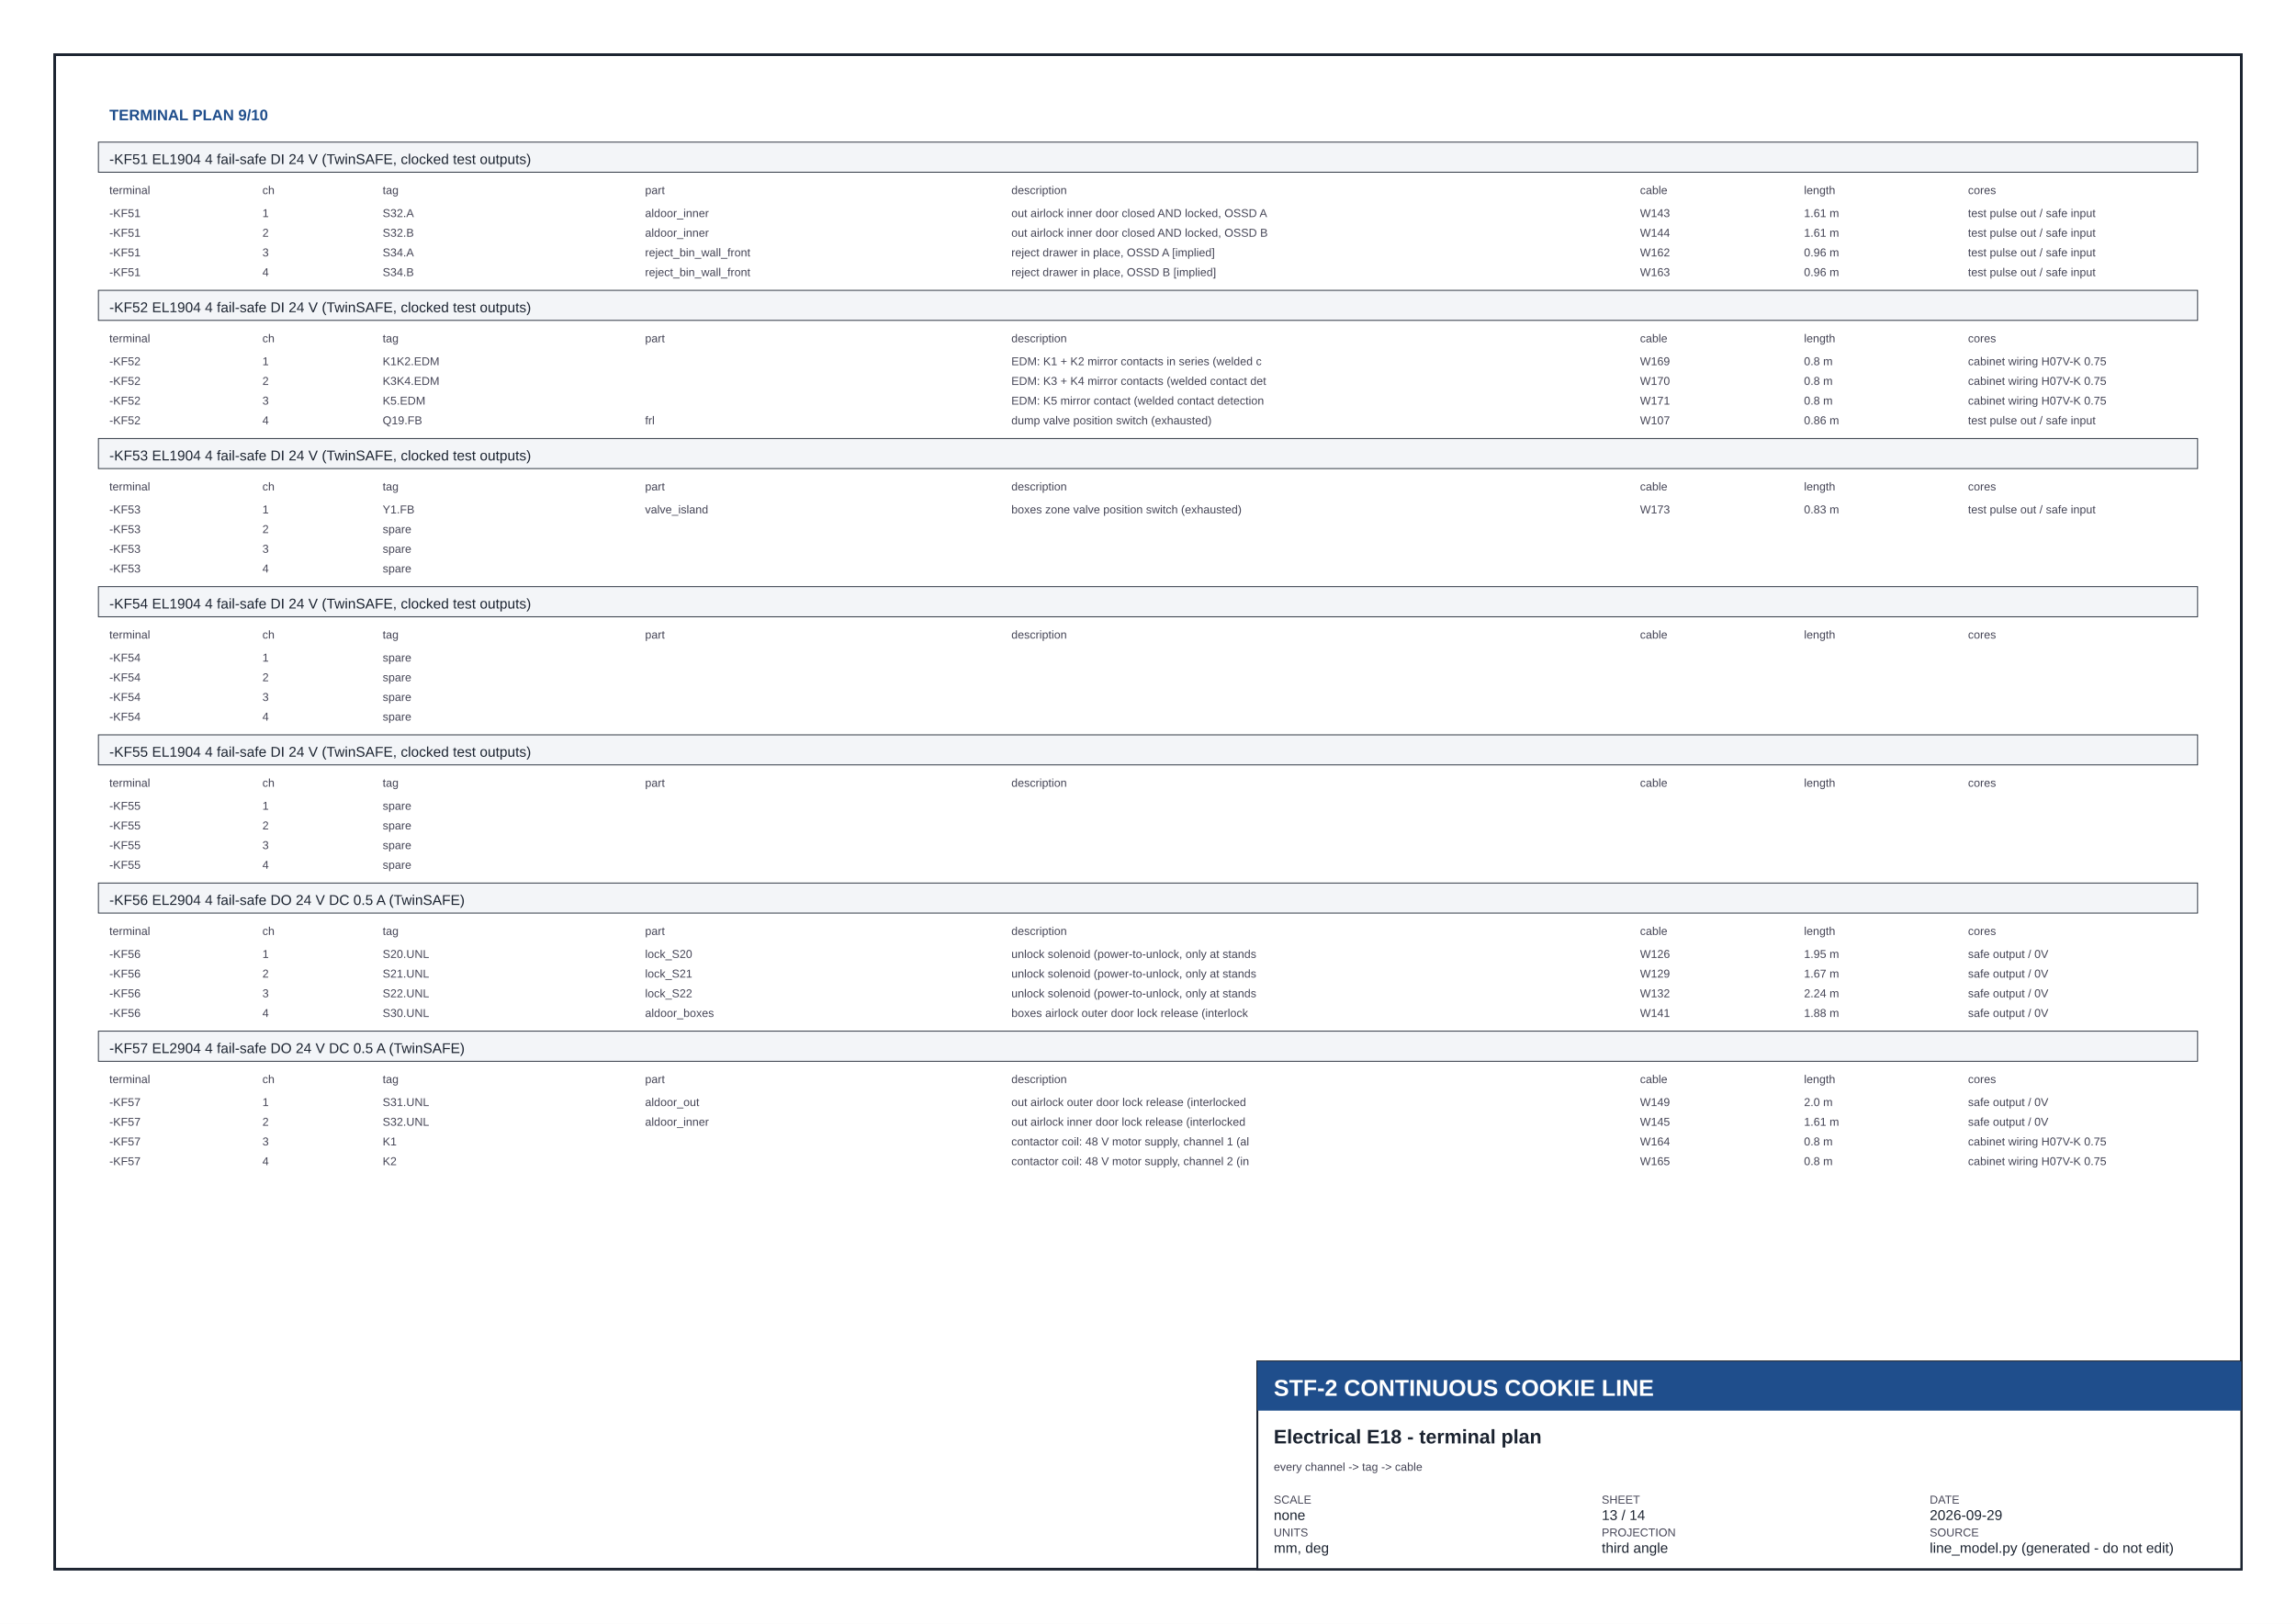
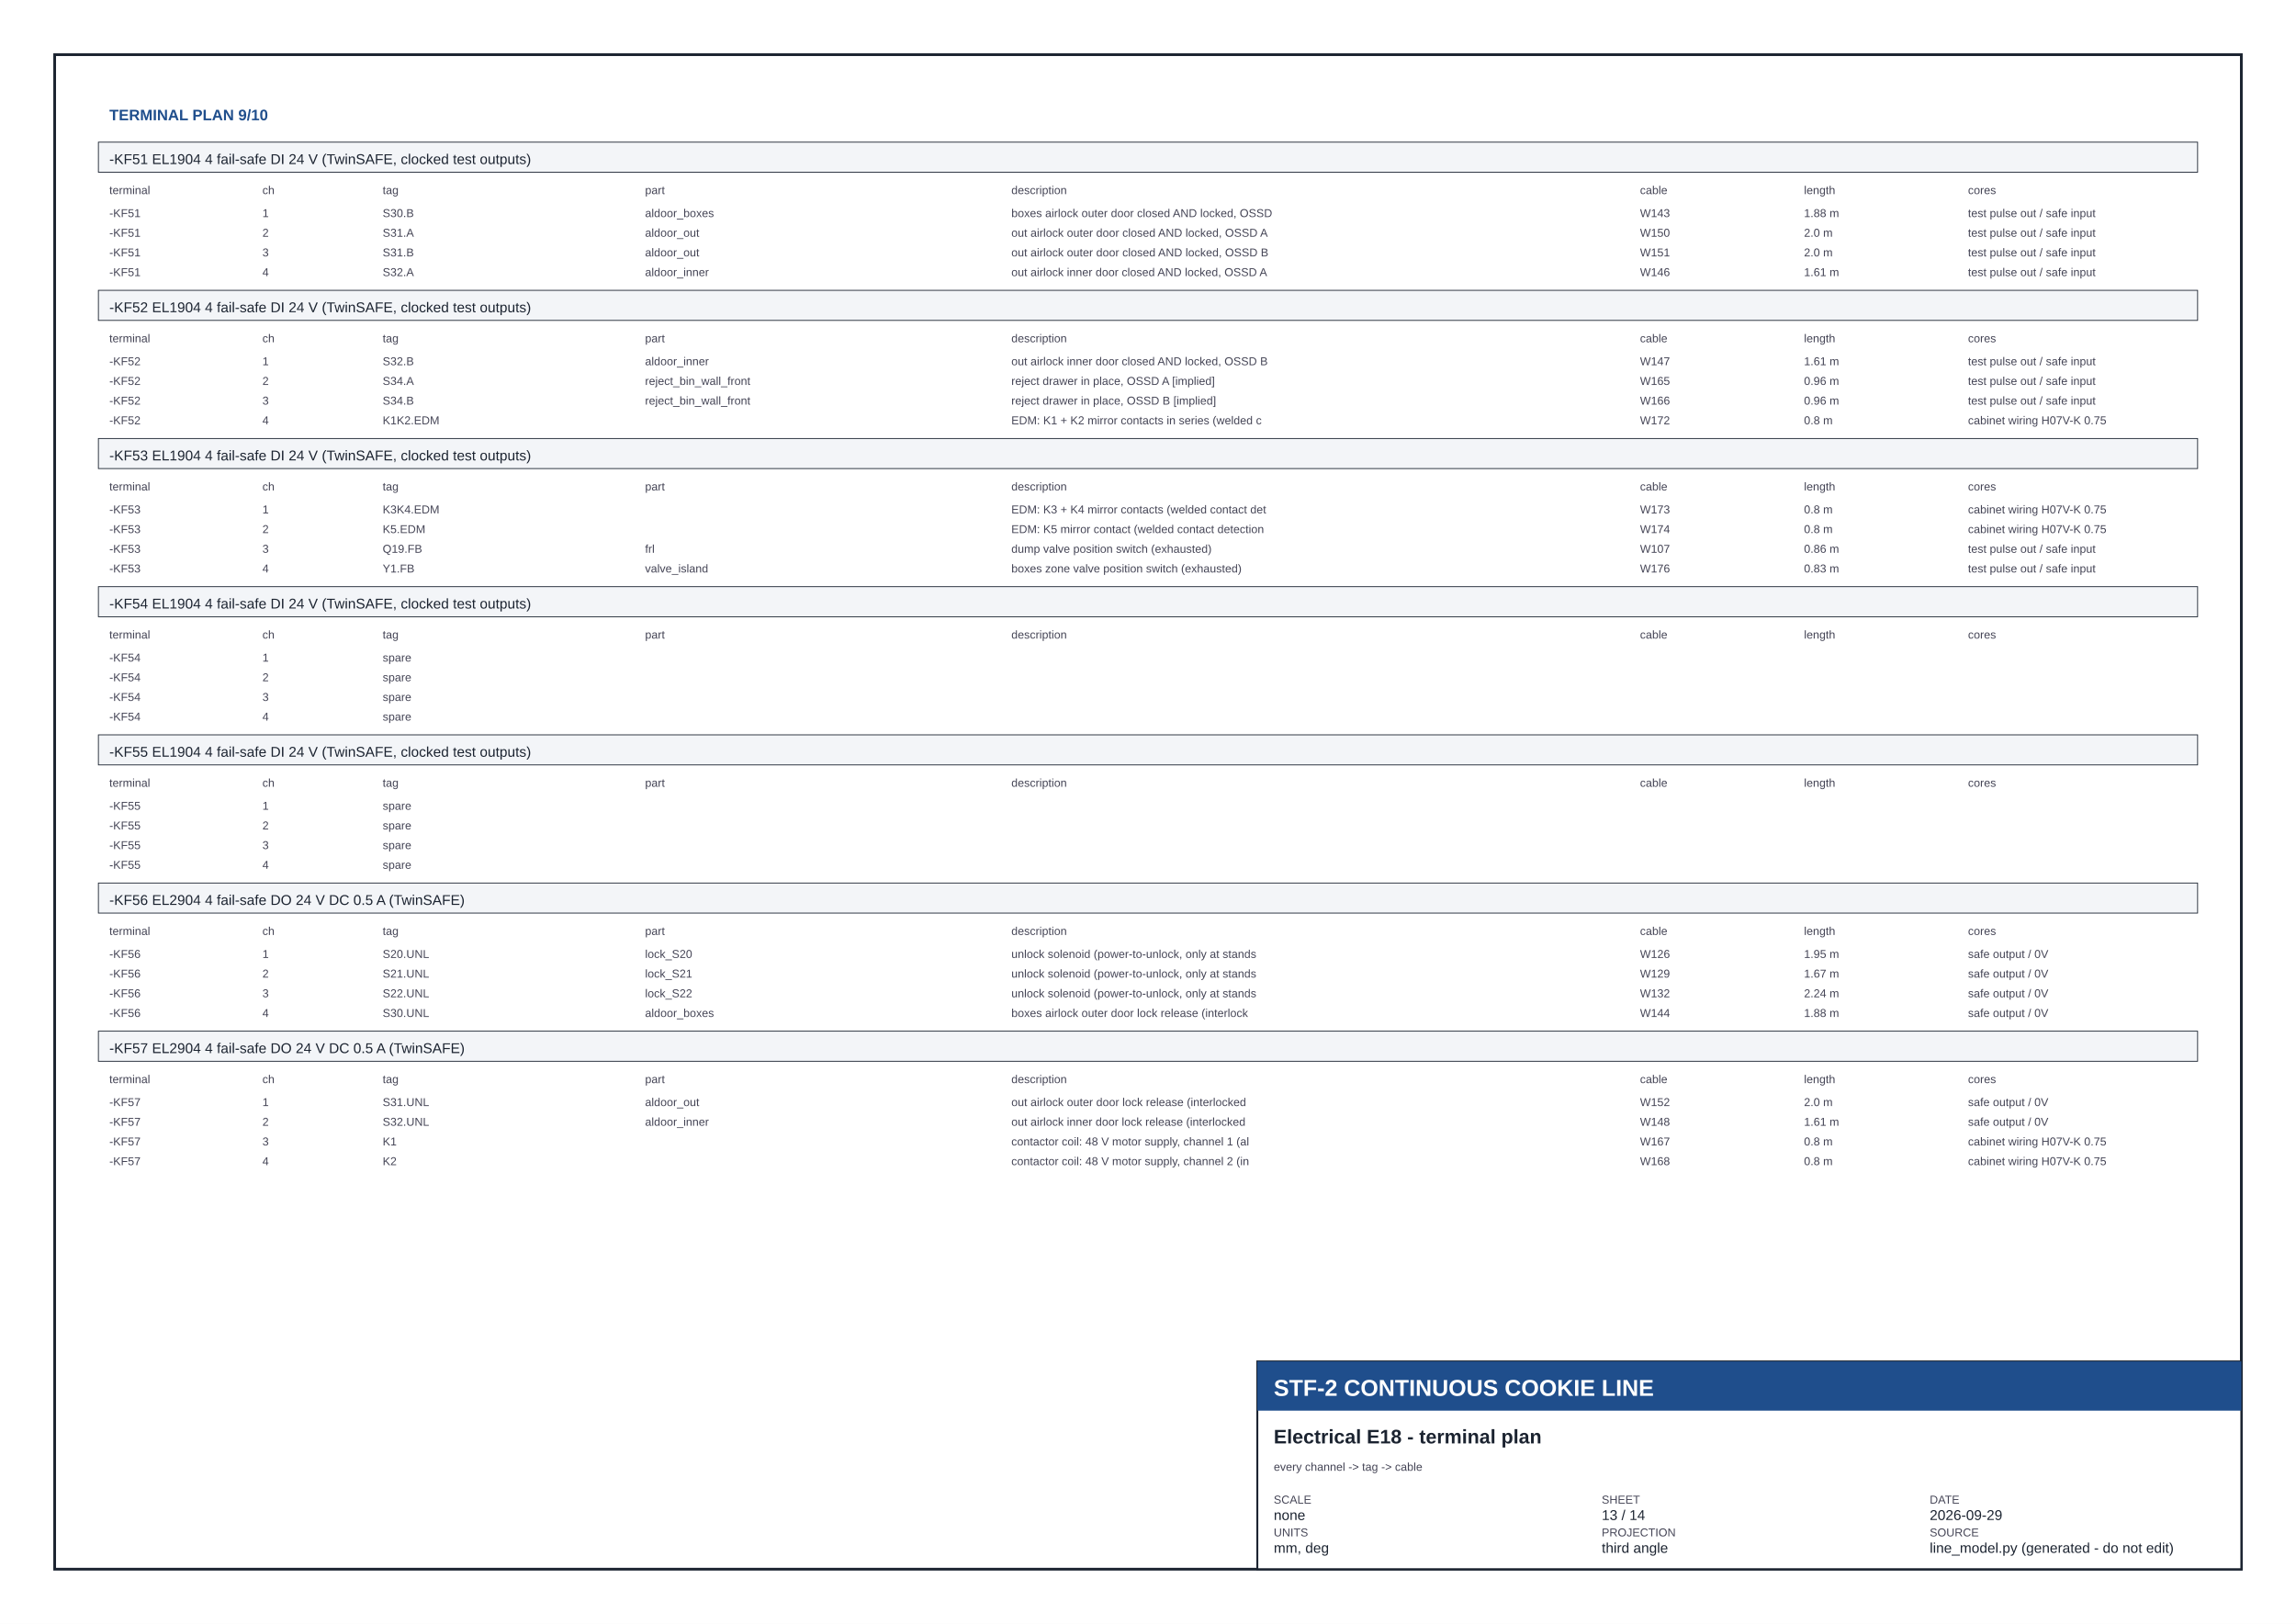
<svg xmlns="http://www.w3.org/2000/svg" width="420mm" height="297mm" viewBox="0 0 420 297">
  <defs>
    <marker id="a" viewBox="0 0 10 10" refX="5" refY="5" markerWidth="4" markerHeight="4" orient="auto-start-reverse">
      <path d="M0,2 L10,5 L0,8 z" fill="#1b2330" />
    </marker>
    <marker id="f" viewBox="0 0 10 10" refX="5" refY="5" markerWidth="5" markerHeight="5" orient="auto">
      <path d="M0,1 L10,5 L0,9 z" fill="#1f4e8c" />
    </marker>
    <pattern id="hatch" width="1.6" height="1.6" patternUnits="userSpaceOnUse" patternTransform="rotate(45)">
      <rect width="1.6" height="1.6" fill="#eef1f5" />
      <line x1="0" y1="0" x2="0" y2="1.6" stroke="#1b2330" stroke-width=".18" />
    </pattern>
  </defs>
  <style>
text{font-family:'Helvetica Neue',Arial,sans-serif;fill:#1b2330}
.vt{font-size:3.2px;font-weight:700;letter-spacing:.3px}
.dt{font-size:2.3px}
.dim{stroke:#1b2330;stroke-width:.15;fill:none}
.ext{stroke:#1b2330;stroke-width:.1}
.tb{font-size:2.6px}.tbh{font-size:4.2px;font-weight:700}.tbs{font-size:2.1px;fill:#445}
.nt{font-size:2.3px}.nh{font-size:2.8px;font-weight:700;fill:#1f4e8c}
.co{font-size:2.1px}.col{stroke:#1f4e8c;stroke-width:.15}
</style>
  <rect width="420" height="297" fill="#ffffff" />
  <rect x="10" y="10" width="400" height="277" fill="none" stroke="#1b2330" stroke-width=".5" />
  <text x="20.0" y="22.0" class="nh" text-anchor="start">TERMINAL PLAN 9/10</text>
  <rect x="18.0" y="26.0" width="384.0" height="5.5" fill="#f3f5f8" stroke="#1b2330" stroke-width="0.15" />
  <text x="20.0" y="30.0" class="tb" text-anchor="start">-KF51  EL1904  4 fail-safe DI 24 V (TwinSAFE, clocked test outputs)</text>
  <text x="20.0" y="35.5" class="tbs" text-anchor="start">terminal</text>
  <text x="48.0" y="35.5" class="tbs" text-anchor="start">ch</text>
  <text x="70.0" y="35.5" class="tbs" text-anchor="start">tag</text>
  <text x="118.0" y="35.5" class="tbs" text-anchor="start">part</text>
  <text x="185.0" y="35.5" class="tbs" text-anchor="start">description</text>
  <text x="300.0" y="35.5" class="tbs" text-anchor="start">cable</text>
  <text x="330.0" y="35.5" class="tbs" text-anchor="start">length</text>
  <text x="360.0" y="35.5" class="tbs" text-anchor="start">cores</text>
  <text x="20.0" y="39.7" class="tbs" text-anchor="start">-KF51</text>
  <text x="48.0" y="39.7" class="tbs" text-anchor="start">1</text>
-   <text x="70.0" y="39.7" class="tbs" text-anchor="start">S32.A</text>
-   <text x="118.0" y="39.7" class="tbs" text-anchor="start">aldoor_inner</text>
-   <text x="185.0" y="39.7" class="tbs" text-anchor="start">out airlock inner door closed AND locked, OSSD A</text>
+   <text x="70.0" y="39.7" class="tbs" text-anchor="start">S30.B</text>
+   <text x="118.0" y="39.7" class="tbs" text-anchor="start">aldoor_boxes</text>
+   <text x="185.0" y="39.7" class="tbs" text-anchor="start">boxes airlock outer door closed AND locked, OSSD</text>
  <text x="300.0" y="39.7" class="tbs" text-anchor="start">W143</text>
-   <text x="330.0" y="39.7" class="tbs" text-anchor="start">1.61 m</text>
+   <text x="330.0" y="39.7" class="tbs" text-anchor="start">1.88 m</text>
  <text x="360.0" y="39.7" class="tbs" text-anchor="start">test pulse out / safe input </text>
  <text x="20.0" y="43.3" class="tbs" text-anchor="start">-KF51</text>
  <text x="48.0" y="43.3" class="tbs" text-anchor="start">2</text>
-   <text x="70.0" y="43.3" class="tbs" text-anchor="start">S32.B</text>
-   <text x="118.0" y="43.3" class="tbs" text-anchor="start">aldoor_inner</text>
-   <text x="185.0" y="43.3" class="tbs" text-anchor="start">out airlock inner door closed AND locked, OSSD B</text>
-   <text x="300.0" y="43.3" class="tbs" text-anchor="start">W144</text>
-   <text x="330.0" y="43.3" class="tbs" text-anchor="start">1.61 m</text>
+   <text x="70.0" y="43.3" class="tbs" text-anchor="start">S31.A</text>
+   <text x="118.0" y="43.3" class="tbs" text-anchor="start">aldoor_out</text>
+   <text x="185.0" y="43.3" class="tbs" text-anchor="start">out airlock outer door closed AND locked, OSSD A</text>
+   <text x="300.0" y="43.3" class="tbs" text-anchor="start">W150</text>
+   <text x="330.0" y="43.3" class="tbs" text-anchor="start">2.0 m</text>
  <text x="360.0" y="43.3" class="tbs" text-anchor="start">test pulse out / safe input </text>
  <text x="20.0" y="46.9" class="tbs" text-anchor="start">-KF51</text>
  <text x="48.0" y="46.9" class="tbs" text-anchor="start">3</text>
-   <text x="70.0" y="46.9" class="tbs" text-anchor="start">S34.A</text>
-   <text x="118.0" y="46.9" class="tbs" text-anchor="start">reject_bin_wall_front</text>
-   <text x="185.0" y="46.9" class="tbs" text-anchor="start">reject drawer in place, OSSD A  [implied]</text>
-   <text x="300.0" y="46.9" class="tbs" text-anchor="start">W162</text>
-   <text x="330.0" y="46.9" class="tbs" text-anchor="start">0.96 m</text>
+   <text x="70.0" y="46.9" class="tbs" text-anchor="start">S31.B</text>
+   <text x="118.0" y="46.9" class="tbs" text-anchor="start">aldoor_out</text>
+   <text x="185.0" y="46.9" class="tbs" text-anchor="start">out airlock outer door closed AND locked, OSSD B</text>
+   <text x="300.0" y="46.9" class="tbs" text-anchor="start">W151</text>
+   <text x="330.0" y="46.9" class="tbs" text-anchor="start">2.0 m</text>
  <text x="360.0" y="46.9" class="tbs" text-anchor="start">test pulse out / safe input </text>
  <text x="20.0" y="50.5" class="tbs" text-anchor="start">-KF51</text>
  <text x="48.0" y="50.5" class="tbs" text-anchor="start">4</text>
-   <text x="70.0" y="50.5" class="tbs" text-anchor="start">S34.B</text>
-   <text x="118.0" y="50.5" class="tbs" text-anchor="start">reject_bin_wall_front</text>
-   <text x="185.0" y="50.5" class="tbs" text-anchor="start">reject drawer in place, OSSD B  [implied]</text>
-   <text x="300.0" y="50.5" class="tbs" text-anchor="start">W163</text>
-   <text x="330.0" y="50.5" class="tbs" text-anchor="start">0.96 m</text>
+   <text x="70.0" y="50.5" class="tbs" text-anchor="start">S32.A</text>
+   <text x="118.0" y="50.5" class="tbs" text-anchor="start">aldoor_inner</text>
+   <text x="185.0" y="50.5" class="tbs" text-anchor="start">out airlock inner door closed AND locked, OSSD A</text>
+   <text x="300.0" y="50.5" class="tbs" text-anchor="start">W146</text>
+   <text x="330.0" y="50.5" class="tbs" text-anchor="start">1.61 m</text>
  <text x="360.0" y="50.5" class="tbs" text-anchor="start">test pulse out / safe input </text>
  <rect x="18.0" y="53.1" width="384.0" height="5.5" fill="#f3f5f8" stroke="#1b2330" stroke-width="0.15" />
  <text x="20.0" y="57.1" class="tb" text-anchor="start">-KF52  EL1904  4 fail-safe DI 24 V (TwinSAFE, clocked test outputs)</text>
  <text x="20.0" y="62.6" class="tbs" text-anchor="start">terminal</text>
  <text x="48.0" y="62.6" class="tbs" text-anchor="start">ch</text>
  <text x="70.0" y="62.6" class="tbs" text-anchor="start">tag</text>
  <text x="118.0" y="62.6" class="tbs" text-anchor="start">part</text>
  <text x="185.0" y="62.6" class="tbs" text-anchor="start">description</text>
  <text x="300.0" y="62.6" class="tbs" text-anchor="start">cable</text>
  <text x="330.0" y="62.6" class="tbs" text-anchor="start">length</text>
  <text x="360.0" y="62.6" class="tbs" text-anchor="start">cores</text>
  <text x="20.0" y="66.8" class="tbs" text-anchor="start">-KF52</text>
  <text x="48.0" y="66.8" class="tbs" text-anchor="start">1</text>
-   <text x="70.0" y="66.8" class="tbs" text-anchor="start">K1K2.EDM</text>
-   <text x="118.0" y="66.8" class="tbs" text-anchor="start" />
-   <text x="185.0" y="66.8" class="tbs" text-anchor="start">EDM: K1 + K2 mirror contacts in series (welded c</text>
-   <text x="300.0" y="66.8" class="tbs" text-anchor="start">W169</text>
-   <text x="330.0" y="66.8" class="tbs" text-anchor="start">0.8 m</text>
-   <text x="360.0" y="66.8" class="tbs" text-anchor="start">cabinet wiring H07V-K 0.75</text>
+   <text x="70.0" y="66.8" class="tbs" text-anchor="start">S32.B</text>
+   <text x="118.0" y="66.8" class="tbs" text-anchor="start">aldoor_inner</text>
+   <text x="185.0" y="66.8" class="tbs" text-anchor="start">out airlock inner door closed AND locked, OSSD B</text>
+   <text x="300.0" y="66.8" class="tbs" text-anchor="start">W147</text>
+   <text x="330.0" y="66.8" class="tbs" text-anchor="start">1.61 m</text>
+   <text x="360.0" y="66.8" class="tbs" text-anchor="start">test pulse out / safe input </text>
  <text x="20.0" y="70.4" class="tbs" text-anchor="start">-KF52</text>
  <text x="48.0" y="70.4" class="tbs" text-anchor="start">2</text>
-   <text x="70.0" y="70.4" class="tbs" text-anchor="start">K3K4.EDM</text>
-   <text x="118.0" y="70.4" class="tbs" text-anchor="start" />
-   <text x="185.0" y="70.4" class="tbs" text-anchor="start">EDM: K3 + K4 mirror contacts (welded contact det</text>
-   <text x="300.0" y="70.4" class="tbs" text-anchor="start">W170</text>
-   <text x="330.0" y="70.4" class="tbs" text-anchor="start">0.8 m</text>
-   <text x="360.0" y="70.4" class="tbs" text-anchor="start">cabinet wiring H07V-K 0.75</text>
+   <text x="70.0" y="70.4" class="tbs" text-anchor="start">S34.A</text>
+   <text x="118.0" y="70.4" class="tbs" text-anchor="start">reject_bin_wall_front</text>
+   <text x="185.0" y="70.4" class="tbs" text-anchor="start">reject drawer in place, OSSD A  [implied]</text>
+   <text x="300.0" y="70.4" class="tbs" text-anchor="start">W165</text>
+   <text x="330.0" y="70.4" class="tbs" text-anchor="start">0.96 m</text>
+   <text x="360.0" y="70.4" class="tbs" text-anchor="start">test pulse out / safe input </text>
  <text x="20.0" y="74.0" class="tbs" text-anchor="start">-KF52</text>
  <text x="48.0" y="74.0" class="tbs" text-anchor="start">3</text>
-   <text x="70.0" y="74.0" class="tbs" text-anchor="start">K5.EDM</text>
-   <text x="118.0" y="74.0" class="tbs" text-anchor="start" />
-   <text x="185.0" y="74.0" class="tbs" text-anchor="start">EDM: K5 mirror contact (welded contact detection</text>
-   <text x="300.0" y="74.0" class="tbs" text-anchor="start">W171</text>
-   <text x="330.0" y="74.0" class="tbs" text-anchor="start">0.8 m</text>
-   <text x="360.0" y="74.0" class="tbs" text-anchor="start">cabinet wiring H07V-K 0.75</text>
+   <text x="70.0" y="74.0" class="tbs" text-anchor="start">S34.B</text>
+   <text x="118.0" y="74.0" class="tbs" text-anchor="start">reject_bin_wall_front</text>
+   <text x="185.0" y="74.0" class="tbs" text-anchor="start">reject drawer in place, OSSD B  [implied]</text>
+   <text x="300.0" y="74.0" class="tbs" text-anchor="start">W166</text>
+   <text x="330.0" y="74.0" class="tbs" text-anchor="start">0.96 m</text>
+   <text x="360.0" y="74.0" class="tbs" text-anchor="start">test pulse out / safe input </text>
  <text x="20.0" y="77.6" class="tbs" text-anchor="start">-KF52</text>
  <text x="48.0" y="77.6" class="tbs" text-anchor="start">4</text>
-   <text x="70.0" y="77.6" class="tbs" text-anchor="start">Q19.FB</text>
-   <text x="118.0" y="77.6" class="tbs" text-anchor="start">frl</text>
-   <text x="185.0" y="77.6" class="tbs" text-anchor="start">dump valve position switch (exhausted)</text>
-   <text x="300.0" y="77.6" class="tbs" text-anchor="start">W107</text>
-   <text x="330.0" y="77.6" class="tbs" text-anchor="start">0.86 m</text>
-   <text x="360.0" y="77.6" class="tbs" text-anchor="start">test pulse out / safe input </text>
+   <text x="70.0" y="77.6" class="tbs" text-anchor="start">K1K2.EDM</text>
+   <text x="118.0" y="77.6" class="tbs" text-anchor="start" />
+   <text x="185.0" y="77.6" class="tbs" text-anchor="start">EDM: K1 + K2 mirror contacts in series (welded c</text>
+   <text x="300.0" y="77.6" class="tbs" text-anchor="start">W172</text>
+   <text x="330.0" y="77.6" class="tbs" text-anchor="start">0.8 m</text>
+   <text x="360.0" y="77.6" class="tbs" text-anchor="start">cabinet wiring H07V-K 0.75</text>
  <rect x="18.0" y="80.2" width="384.0" height="5.5" fill="#f3f5f8" stroke="#1b2330" stroke-width="0.15" />
  <text x="20.0" y="84.2" class="tb" text-anchor="start">-KF53  EL1904  4 fail-safe DI 24 V (TwinSAFE, clocked test outputs)</text>
  <text x="20.0" y="89.7" class="tbs" text-anchor="start">terminal</text>
  <text x="48.0" y="89.7" class="tbs" text-anchor="start">ch</text>
  <text x="70.0" y="89.7" class="tbs" text-anchor="start">tag</text>
  <text x="118.0" y="89.7" class="tbs" text-anchor="start">part</text>
  <text x="185.0" y="89.7" class="tbs" text-anchor="start">description</text>
  <text x="300.0" y="89.7" class="tbs" text-anchor="start">cable</text>
  <text x="330.0" y="89.7" class="tbs" text-anchor="start">length</text>
  <text x="360.0" y="89.7" class="tbs" text-anchor="start">cores</text>
  <text x="20.0" y="93.9" class="tbs" text-anchor="start">-KF53</text>
  <text x="48.0" y="93.9" class="tbs" text-anchor="start">1</text>
-   <text x="70.0" y="93.9" class="tbs" text-anchor="start">Y1.FB</text>
-   <text x="118.0" y="93.9" class="tbs" text-anchor="start">valve_island</text>
-   <text x="185.0" y="93.9" class="tbs" text-anchor="start">boxes zone valve position switch (exhausted)</text>
+   <text x="70.0" y="93.9" class="tbs" text-anchor="start">K3K4.EDM</text>
+   <text x="118.0" y="93.9" class="tbs" text-anchor="start" />
+   <text x="185.0" y="93.9" class="tbs" text-anchor="start">EDM: K3 + K4 mirror contacts (welded contact det</text>
  <text x="300.0" y="93.9" class="tbs" text-anchor="start">W173</text>
-   <text x="330.0" y="93.9" class="tbs" text-anchor="start">0.83 m</text>
-   <text x="360.0" y="93.9" class="tbs" text-anchor="start">test pulse out / safe input </text>
+   <text x="330.0" y="93.9" class="tbs" text-anchor="start">0.8 m</text>
+   <text x="360.0" y="93.9" class="tbs" text-anchor="start">cabinet wiring H07V-K 0.75</text>
  <text x="20.0" y="97.5" class="tbs" text-anchor="start">-KF53</text>
  <text x="48.0" y="97.5" class="tbs" text-anchor="start">2</text>
-   <text x="70.0" y="97.5" class="tbs" text-anchor="start">spare</text>
+   <text x="70.0" y="97.5" class="tbs" text-anchor="start">K5.EDM</text>
  <text x="118.0" y="97.5" class="tbs" text-anchor="start" />
-   <text x="185.0" y="97.5" class="tbs" text-anchor="start" />
-   <text x="300.0" y="97.5" class="tbs" text-anchor="start" />
-   <text x="330.0" y="97.5" class="tbs" text-anchor="start" />
-   <text x="360.0" y="97.5" class="tbs" text-anchor="start" />
+   <text x="185.0" y="97.5" class="tbs" text-anchor="start">EDM: K5 mirror contact (welded contact detection</text>
+   <text x="300.0" y="97.5" class="tbs" text-anchor="start">W174</text>
+   <text x="330.0" y="97.5" class="tbs" text-anchor="start">0.8 m</text>
+   <text x="360.0" y="97.5" class="tbs" text-anchor="start">cabinet wiring H07V-K 0.75</text>
  <text x="20.0" y="101.1" class="tbs" text-anchor="start">-KF53</text>
  <text x="48.0" y="101.1" class="tbs" text-anchor="start">3</text>
-   <text x="70.0" y="101.1" class="tbs" text-anchor="start">spare</text>
-   <text x="118.0" y="101.1" class="tbs" text-anchor="start" />
-   <text x="185.0" y="101.1" class="tbs" text-anchor="start" />
-   <text x="300.0" y="101.1" class="tbs" text-anchor="start" />
-   <text x="330.0" y="101.1" class="tbs" text-anchor="start" />
-   <text x="360.0" y="101.1" class="tbs" text-anchor="start" />
+   <text x="70.0" y="101.1" class="tbs" text-anchor="start">Q19.FB</text>
+   <text x="118.0" y="101.1" class="tbs" text-anchor="start">frl</text>
+   <text x="185.0" y="101.1" class="tbs" text-anchor="start">dump valve position switch (exhausted)</text>
+   <text x="300.0" y="101.1" class="tbs" text-anchor="start">W107</text>
+   <text x="330.0" y="101.1" class="tbs" text-anchor="start">0.86 m</text>
+   <text x="360.0" y="101.1" class="tbs" text-anchor="start">test pulse out / safe input </text>
  <text x="20.0" y="104.7" class="tbs" text-anchor="start">-KF53</text>
  <text x="48.0" y="104.7" class="tbs" text-anchor="start">4</text>
-   <text x="70.0" y="104.7" class="tbs" text-anchor="start">spare</text>
-   <text x="118.0" y="104.7" class="tbs" text-anchor="start" />
-   <text x="185.0" y="104.7" class="tbs" text-anchor="start" />
-   <text x="300.0" y="104.7" class="tbs" text-anchor="start" />
-   <text x="330.0" y="104.7" class="tbs" text-anchor="start" />
-   <text x="360.0" y="104.7" class="tbs" text-anchor="start" />
+   <text x="70.0" y="104.7" class="tbs" text-anchor="start">Y1.FB</text>
+   <text x="118.0" y="104.7" class="tbs" text-anchor="start">valve_island</text>
+   <text x="185.0" y="104.7" class="tbs" text-anchor="start">boxes zone valve position switch (exhausted)</text>
+   <text x="300.0" y="104.7" class="tbs" text-anchor="start">W176</text>
+   <text x="330.0" y="104.7" class="tbs" text-anchor="start">0.83 m</text>
+   <text x="360.0" y="104.7" class="tbs" text-anchor="start">test pulse out / safe input </text>
  <rect x="18.0" y="107.3" width="384.0" height="5.5" fill="#f3f5f8" stroke="#1b2330" stroke-width="0.15" />
  <text x="20.0" y="111.3" class="tb" text-anchor="start">-KF54  EL1904  4 fail-safe DI 24 V (TwinSAFE, clocked test outputs)</text>
  <text x="20.0" y="116.8" class="tbs" text-anchor="start">terminal</text>
  <text x="48.0" y="116.8" class="tbs" text-anchor="start">ch</text>
  <text x="70.0" y="116.8" class="tbs" text-anchor="start">tag</text>
  <text x="118.0" y="116.8" class="tbs" text-anchor="start">part</text>
  <text x="185.0" y="116.8" class="tbs" text-anchor="start">description</text>
  <text x="300.0" y="116.8" class="tbs" text-anchor="start">cable</text>
  <text x="330.0" y="116.8" class="tbs" text-anchor="start">length</text>
  <text x="360.0" y="116.8" class="tbs" text-anchor="start">cores</text>
  <text x="20.0" y="121.0" class="tbs" text-anchor="start">-KF54</text>
  <text x="48.0" y="121.0" class="tbs" text-anchor="start">1</text>
  <text x="70.0" y="121.0" class="tbs" text-anchor="start">spare</text>
  <text x="118.0" y="121.0" class="tbs" text-anchor="start" />
  <text x="185.0" y="121.0" class="tbs" text-anchor="start" />
  <text x="300.0" y="121.0" class="tbs" text-anchor="start" />
  <text x="330.0" y="121.0" class="tbs" text-anchor="start" />
  <text x="360.0" y="121.0" class="tbs" text-anchor="start" />
  <text x="20.0" y="124.6" class="tbs" text-anchor="start">-KF54</text>
  <text x="48.0" y="124.6" class="tbs" text-anchor="start">2</text>
  <text x="70.0" y="124.6" class="tbs" text-anchor="start">spare</text>
  <text x="118.0" y="124.6" class="tbs" text-anchor="start" />
  <text x="185.0" y="124.6" class="tbs" text-anchor="start" />
  <text x="300.0" y="124.6" class="tbs" text-anchor="start" />
  <text x="330.0" y="124.6" class="tbs" text-anchor="start" />
  <text x="360.0" y="124.6" class="tbs" text-anchor="start" />
  <text x="20.0" y="128.2" class="tbs" text-anchor="start">-KF54</text>
  <text x="48.0" y="128.2" class="tbs" text-anchor="start">3</text>
  <text x="70.0" y="128.2" class="tbs" text-anchor="start">spare</text>
  <text x="118.0" y="128.2" class="tbs" text-anchor="start" />
  <text x="185.0" y="128.2" class="tbs" text-anchor="start" />
  <text x="300.0" y="128.2" class="tbs" text-anchor="start" />
  <text x="330.0" y="128.2" class="tbs" text-anchor="start" />
  <text x="360.0" y="128.2" class="tbs" text-anchor="start" />
  <text x="20.0" y="131.8" class="tbs" text-anchor="start">-KF54</text>
  <text x="48.0" y="131.8" class="tbs" text-anchor="start">4</text>
  <text x="70.0" y="131.8" class="tbs" text-anchor="start">spare</text>
  <text x="118.0" y="131.8" class="tbs" text-anchor="start" />
  <text x="185.0" y="131.8" class="tbs" text-anchor="start" />
  <text x="300.0" y="131.8" class="tbs" text-anchor="start" />
  <text x="330.0" y="131.8" class="tbs" text-anchor="start" />
  <text x="360.0" y="131.8" class="tbs" text-anchor="start" />
  <rect x="18.0" y="134.4" width="384.0" height="5.5" fill="#f3f5f8" stroke="#1b2330" stroke-width="0.15" />
  <text x="20.0" y="138.4" class="tb" text-anchor="start">-KF55  EL1904  4 fail-safe DI 24 V (TwinSAFE, clocked test outputs)</text>
  <text x="20.0" y="143.9" class="tbs" text-anchor="start">terminal</text>
  <text x="48.0" y="143.9" class="tbs" text-anchor="start">ch</text>
  <text x="70.0" y="143.9" class="tbs" text-anchor="start">tag</text>
  <text x="118.0" y="143.9" class="tbs" text-anchor="start">part</text>
  <text x="185.0" y="143.9" class="tbs" text-anchor="start">description</text>
  <text x="300.0" y="143.9" class="tbs" text-anchor="start">cable</text>
  <text x="330.0" y="143.9" class="tbs" text-anchor="start">length</text>
  <text x="360.0" y="143.9" class="tbs" text-anchor="start">cores</text>
  <text x="20.0" y="148.1" class="tbs" text-anchor="start">-KF55</text>
  <text x="48.0" y="148.1" class="tbs" text-anchor="start">1</text>
  <text x="70.0" y="148.1" class="tbs" text-anchor="start">spare</text>
  <text x="118.0" y="148.1" class="tbs" text-anchor="start" />
  <text x="185.0" y="148.1" class="tbs" text-anchor="start" />
  <text x="300.0" y="148.1" class="tbs" text-anchor="start" />
  <text x="330.0" y="148.1" class="tbs" text-anchor="start" />
  <text x="360.0" y="148.1" class="tbs" text-anchor="start" />
  <text x="20.0" y="151.7" class="tbs" text-anchor="start">-KF55</text>
  <text x="48.0" y="151.7" class="tbs" text-anchor="start">2</text>
  <text x="70.0" y="151.7" class="tbs" text-anchor="start">spare</text>
  <text x="118.0" y="151.7" class="tbs" text-anchor="start" />
  <text x="185.0" y="151.7" class="tbs" text-anchor="start" />
  <text x="300.0" y="151.7" class="tbs" text-anchor="start" />
  <text x="330.0" y="151.7" class="tbs" text-anchor="start" />
  <text x="360.0" y="151.7" class="tbs" text-anchor="start" />
  <text x="20.0" y="155.3" class="tbs" text-anchor="start">-KF55</text>
  <text x="48.0" y="155.3" class="tbs" text-anchor="start">3</text>
  <text x="70.0" y="155.3" class="tbs" text-anchor="start">spare</text>
  <text x="118.0" y="155.3" class="tbs" text-anchor="start" />
  <text x="185.0" y="155.3" class="tbs" text-anchor="start" />
  <text x="300.0" y="155.3" class="tbs" text-anchor="start" />
  <text x="330.0" y="155.3" class="tbs" text-anchor="start" />
  <text x="360.0" y="155.3" class="tbs" text-anchor="start" />
  <text x="20.0" y="158.9" class="tbs" text-anchor="start">-KF55</text>
  <text x="48.0" y="158.9" class="tbs" text-anchor="start">4</text>
  <text x="70.0" y="158.9" class="tbs" text-anchor="start">spare</text>
  <text x="118.0" y="158.9" class="tbs" text-anchor="start" />
  <text x="185.0" y="158.9" class="tbs" text-anchor="start" />
  <text x="300.0" y="158.9" class="tbs" text-anchor="start" />
  <text x="330.0" y="158.9" class="tbs" text-anchor="start" />
  <text x="360.0" y="158.9" class="tbs" text-anchor="start" />
  <rect x="18.0" y="161.5" width="384.0" height="5.5" fill="#f3f5f8" stroke="#1b2330" stroke-width="0.15" />
  <text x="20.0" y="165.5" class="tb" text-anchor="start">-KF56  EL2904  4 fail-safe DO 24 V DC 0.5 A (TwinSAFE)</text>
  <text x="20.0" y="171.0" class="tbs" text-anchor="start">terminal</text>
  <text x="48.0" y="171.0" class="tbs" text-anchor="start">ch</text>
  <text x="70.0" y="171.0" class="tbs" text-anchor="start">tag</text>
  <text x="118.0" y="171.0" class="tbs" text-anchor="start">part</text>
  <text x="185.0" y="171.0" class="tbs" text-anchor="start">description</text>
  <text x="300.0" y="171.0" class="tbs" text-anchor="start">cable</text>
  <text x="330.0" y="171.0" class="tbs" text-anchor="start">length</text>
  <text x="360.0" y="171.0" class="tbs" text-anchor="start">cores</text>
  <text x="20.0" y="175.2" class="tbs" text-anchor="start">-KF56</text>
  <text x="48.0" y="175.2" class="tbs" text-anchor="start">1</text>
  <text x="70.0" y="175.2" class="tbs" text-anchor="start">S20.UNL</text>
  <text x="118.0" y="175.2" class="tbs" text-anchor="start">lock_S20</text>
  <text x="185.0" y="175.2" class="tbs" text-anchor="start">unlock solenoid (power-to-unlock, only at stands</text>
  <text x="300.0" y="175.2" class="tbs" text-anchor="start">W126</text>
  <text x="330.0" y="175.2" class="tbs" text-anchor="start">1.95 m</text>
  <text x="360.0" y="175.2" class="tbs" text-anchor="start">safe output / 0V</text>
  <text x="20.0" y="178.8" class="tbs" text-anchor="start">-KF56</text>
  <text x="48.0" y="178.8" class="tbs" text-anchor="start">2</text>
  <text x="70.0" y="178.8" class="tbs" text-anchor="start">S21.UNL</text>
  <text x="118.0" y="178.8" class="tbs" text-anchor="start">lock_S21</text>
  <text x="185.0" y="178.8" class="tbs" text-anchor="start">unlock solenoid (power-to-unlock, only at stands</text>
  <text x="300.0" y="178.8" class="tbs" text-anchor="start">W129</text>
  <text x="330.0" y="178.8" class="tbs" text-anchor="start">1.67 m</text>
  <text x="360.0" y="178.8" class="tbs" text-anchor="start">safe output / 0V</text>
  <text x="20.0" y="182.4" class="tbs" text-anchor="start">-KF56</text>
  <text x="48.0" y="182.4" class="tbs" text-anchor="start">3</text>
  <text x="70.0" y="182.4" class="tbs" text-anchor="start">S22.UNL</text>
  <text x="118.0" y="182.4" class="tbs" text-anchor="start">lock_S22</text>
  <text x="185.0" y="182.4" class="tbs" text-anchor="start">unlock solenoid (power-to-unlock, only at stands</text>
  <text x="300.0" y="182.4" class="tbs" text-anchor="start">W132</text>
  <text x="330.0" y="182.4" class="tbs" text-anchor="start">2.24 m</text>
  <text x="360.0" y="182.4" class="tbs" text-anchor="start">safe output / 0V</text>
  <text x="20.0" y="186.0" class="tbs" text-anchor="start">-KF56</text>
  <text x="48.0" y="186.0" class="tbs" text-anchor="start">4</text>
  <text x="70.0" y="186.0" class="tbs" text-anchor="start">S30.UNL</text>
  <text x="118.0" y="186.0" class="tbs" text-anchor="start">aldoor_boxes</text>
  <text x="185.0" y="186.0" class="tbs" text-anchor="start">boxes airlock outer door lock release (interlock</text>
-   <text x="300.0" y="186.0" class="tbs" text-anchor="start">W141</text>
+   <text x="300.0" y="186.0" class="tbs" text-anchor="start">W144</text>
  <text x="330.0" y="186.0" class="tbs" text-anchor="start">1.88 m</text>
  <text x="360.0" y="186.0" class="tbs" text-anchor="start">safe output / 0V</text>
  <rect x="18.0" y="188.6" width="384.0" height="5.5" fill="#f3f5f8" stroke="#1b2330" stroke-width="0.15" />
  <text x="20.0" y="192.6" class="tb" text-anchor="start">-KF57  EL2904  4 fail-safe DO 24 V DC 0.5 A (TwinSAFE)</text>
  <text x="20.0" y="198.1" class="tbs" text-anchor="start">terminal</text>
  <text x="48.0" y="198.1" class="tbs" text-anchor="start">ch</text>
  <text x="70.0" y="198.1" class="tbs" text-anchor="start">tag</text>
  <text x="118.0" y="198.1" class="tbs" text-anchor="start">part</text>
  <text x="185.0" y="198.1" class="tbs" text-anchor="start">description</text>
  <text x="300.0" y="198.1" class="tbs" text-anchor="start">cable</text>
  <text x="330.0" y="198.1" class="tbs" text-anchor="start">length</text>
  <text x="360.0" y="198.1" class="tbs" text-anchor="start">cores</text>
  <text x="20.0" y="202.3" class="tbs" text-anchor="start">-KF57</text>
  <text x="48.0" y="202.3" class="tbs" text-anchor="start">1</text>
  <text x="70.0" y="202.3" class="tbs" text-anchor="start">S31.UNL</text>
  <text x="118.0" y="202.3" class="tbs" text-anchor="start">aldoor_out</text>
  <text x="185.0" y="202.3" class="tbs" text-anchor="start">out airlock outer door lock release (interlocked</text>
-   <text x="300.0" y="202.3" class="tbs" text-anchor="start">W149</text>
+   <text x="300.0" y="202.3" class="tbs" text-anchor="start">W152</text>
  <text x="330.0" y="202.3" class="tbs" text-anchor="start">2.0 m</text>
  <text x="360.0" y="202.3" class="tbs" text-anchor="start">safe output / 0V</text>
  <text x="20.0" y="205.9" class="tbs" text-anchor="start">-KF57</text>
  <text x="48.0" y="205.9" class="tbs" text-anchor="start">2</text>
  <text x="70.0" y="205.9" class="tbs" text-anchor="start">S32.UNL</text>
  <text x="118.0" y="205.9" class="tbs" text-anchor="start">aldoor_inner</text>
  <text x="185.0" y="205.9" class="tbs" text-anchor="start">out airlock inner door lock release (interlocked</text>
-   <text x="300.0" y="205.9" class="tbs" text-anchor="start">W145</text>
+   <text x="300.0" y="205.9" class="tbs" text-anchor="start">W148</text>
  <text x="330.0" y="205.9" class="tbs" text-anchor="start">1.61 m</text>
  <text x="360.0" y="205.9" class="tbs" text-anchor="start">safe output / 0V</text>
  <text x="20.0" y="209.5" class="tbs" text-anchor="start">-KF57</text>
  <text x="48.0" y="209.5" class="tbs" text-anchor="start">3</text>
  <text x="70.0" y="209.5" class="tbs" text-anchor="start">K1</text>
  <text x="118.0" y="209.5" class="tbs" text-anchor="start" />
  <text x="185.0" y="209.5" class="tbs" text-anchor="start">contactor coil: 48 V motor supply, channel 1 (al</text>
-   <text x="300.0" y="209.5" class="tbs" text-anchor="start">W164</text>
+   <text x="300.0" y="209.5" class="tbs" text-anchor="start">W167</text>
  <text x="330.0" y="209.5" class="tbs" text-anchor="start">0.8 m</text>
  <text x="360.0" y="209.5" class="tbs" text-anchor="start">cabinet wiring H07V-K 0.75</text>
  <text x="20.0" y="213.1" class="tbs" text-anchor="start">-KF57</text>
  <text x="48.0" y="213.1" class="tbs" text-anchor="start">4</text>
  <text x="70.0" y="213.1" class="tbs" text-anchor="start">K2</text>
  <text x="118.0" y="213.1" class="tbs" text-anchor="start" />
  <text x="185.0" y="213.1" class="tbs" text-anchor="start">contactor coil: 48 V motor supply, channel 2 (in</text>
-   <text x="300.0" y="213.1" class="tbs" text-anchor="start">W165</text>
+   <text x="300.0" y="213.1" class="tbs" text-anchor="start">W168</text>
  <text x="330.0" y="213.1" class="tbs" text-anchor="start">0.8 m</text>
  <text x="360.0" y="213.1" class="tbs" text-anchor="start">cabinet wiring H07V-K 0.75</text>
  <rect x="230" y="249" width="180" height="38" fill="#fff" stroke="#1b2330" stroke-width=".35" />
  <rect x="230" y="249" width="180" height="9" fill="#1f4e8c" />
  <text x="233" y="255.3" class="tbh" style="fill:#fff">STF-2 CONTINUOUS COOKIE LINE</text>
  <text x="233" y="264" class="tbh" style="font-size:3.6px">Electrical E18 - terminal plan</text>
  <text x="233" y="269" class="tbs">every channel -&gt; tag -&gt; cable</text>
  <text x="233" y="275" class="tbs">SCALE</text>
  <text x="233" y="278" class="tb">none</text>
  <text x="293" y="275" class="tbs">SHEET</text>
  <text x="293" y="278" class="tb">13 / 14</text>
  <text x="353" y="275" class="tbs">DATE</text>
  <text x="353" y="278" class="tb">2026-09-29</text>
  <text x="233" y="281" class="tbs">UNITS</text>
  <text x="233" y="284" class="tb">mm, deg</text>
  <text x="293" y="281" class="tbs">PROJECTION</text>
  <text x="293" y="284" class="tb">third angle</text>
  <text x="353" y="281" class="tbs">SOURCE</text>
  <text x="353" y="284" class="tb">line_model.py (generated - do not edit)</text>
</svg>
